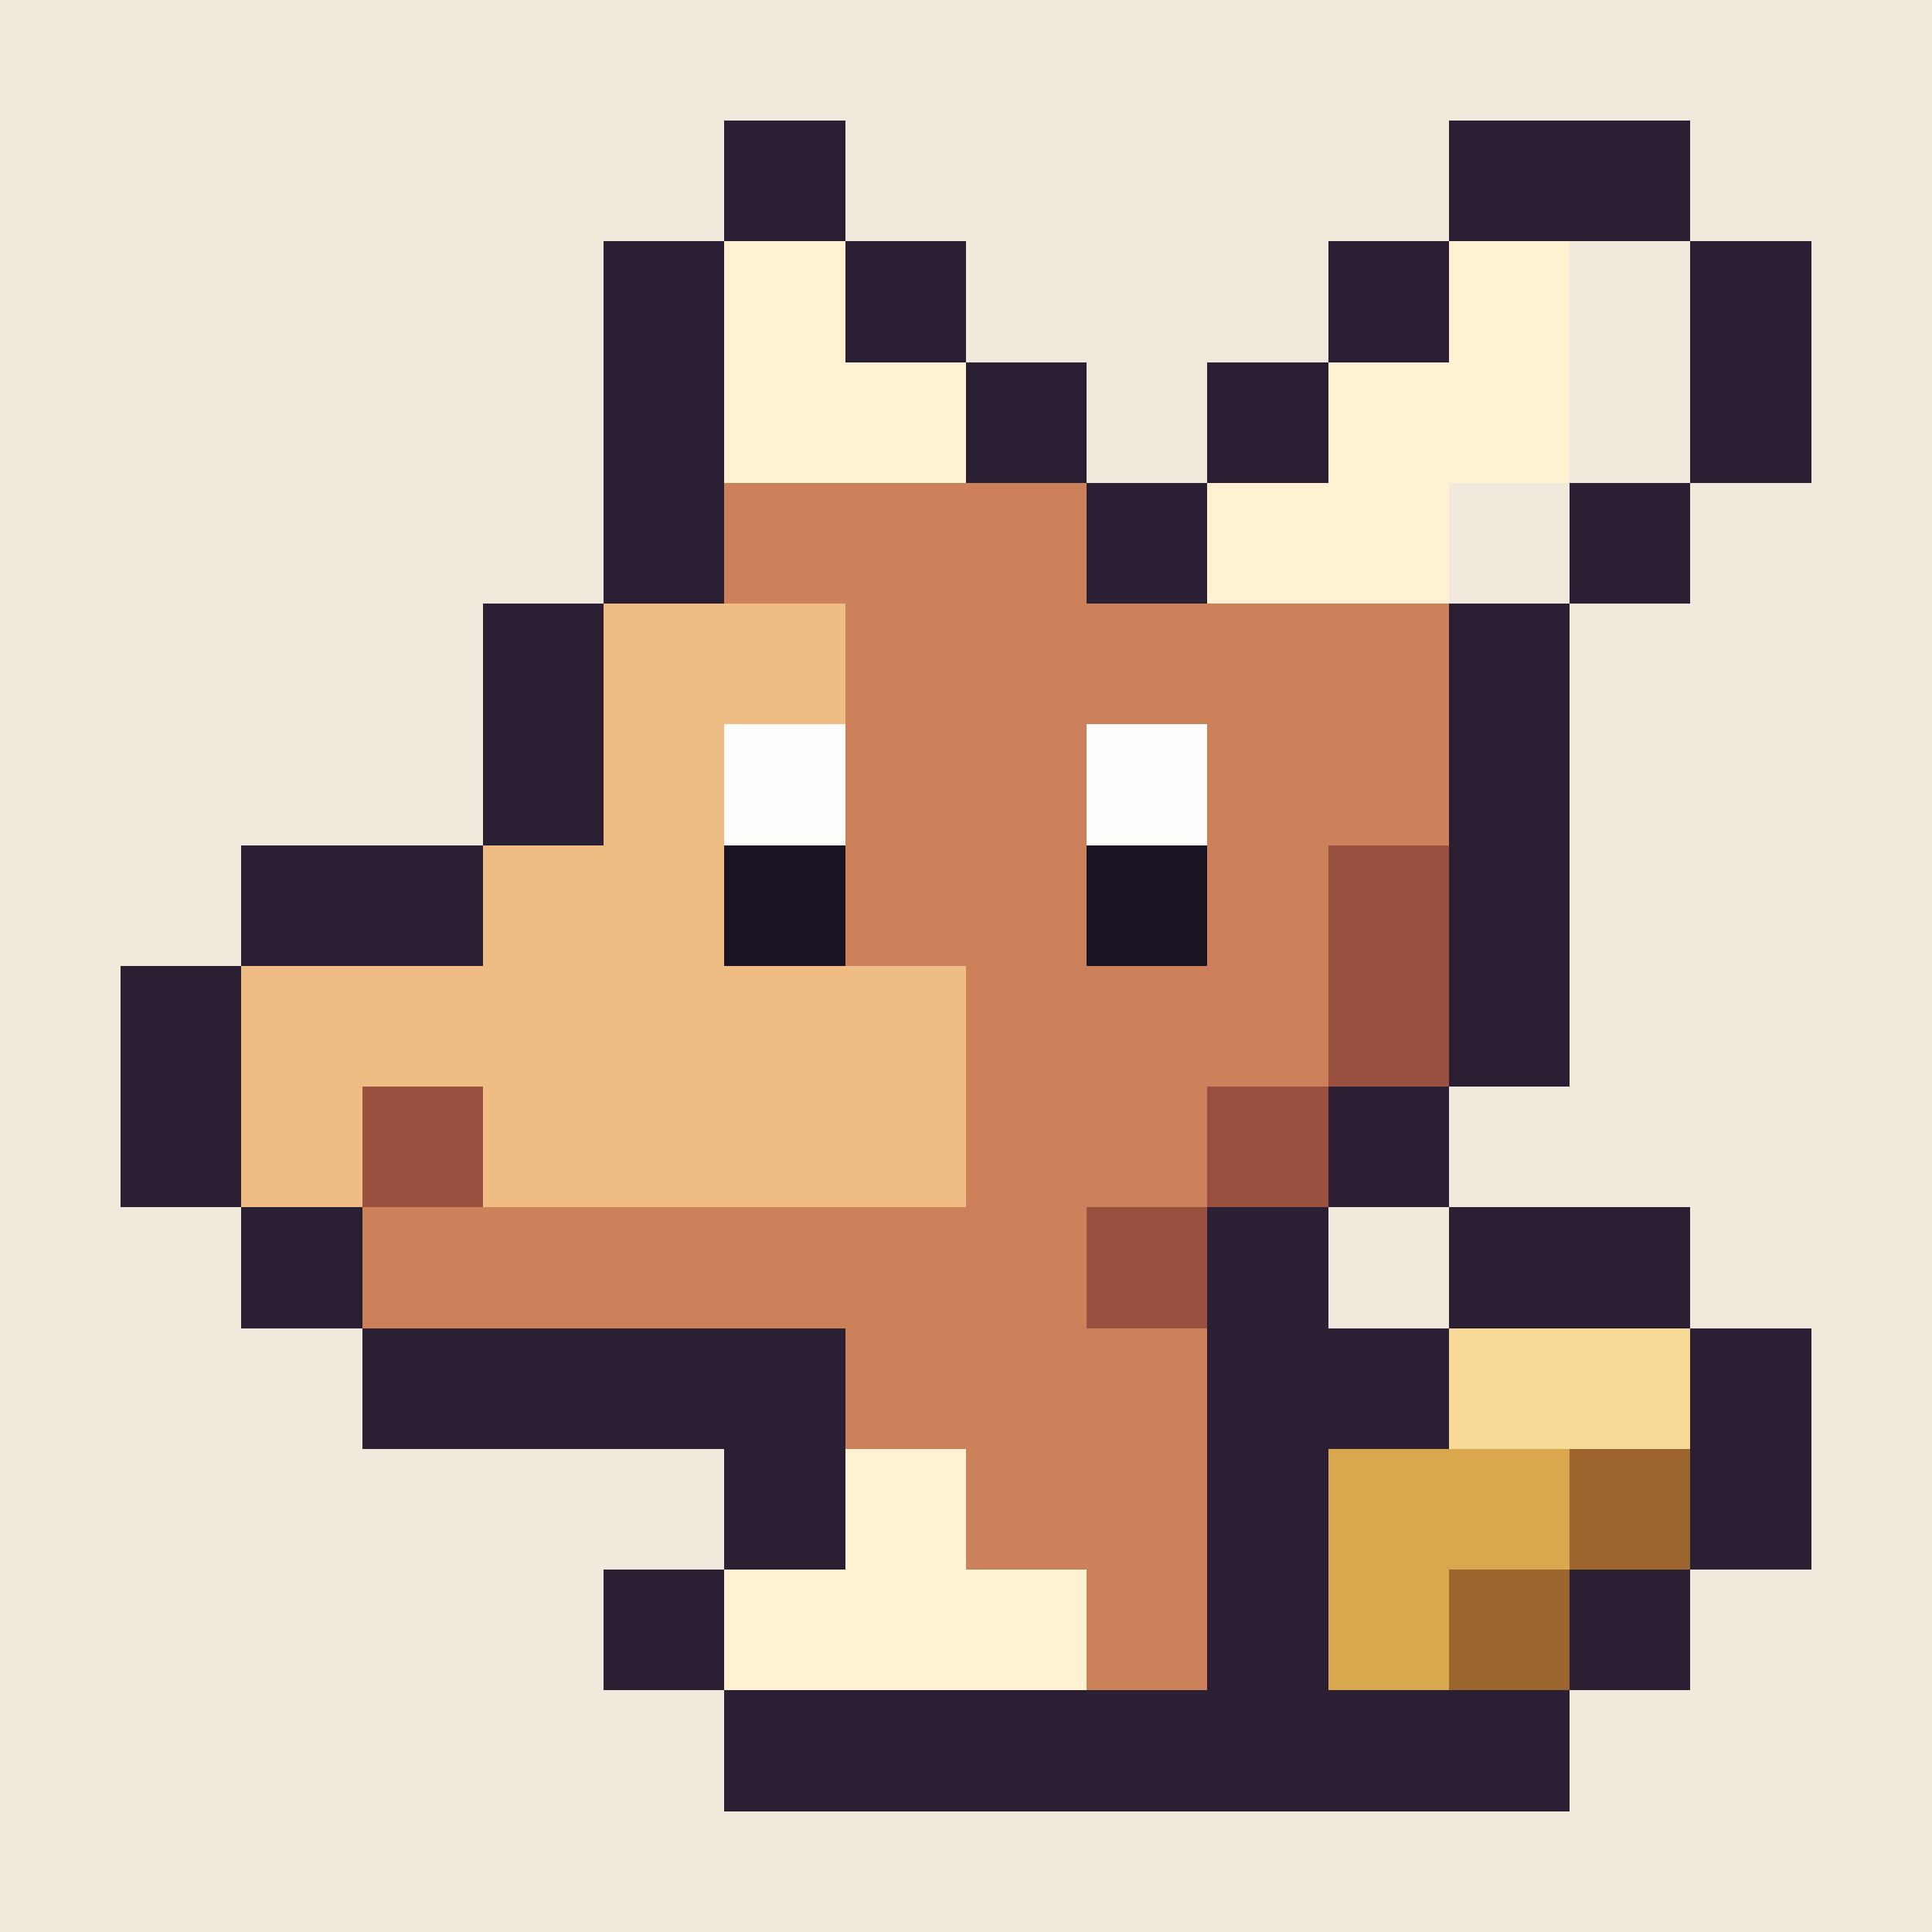
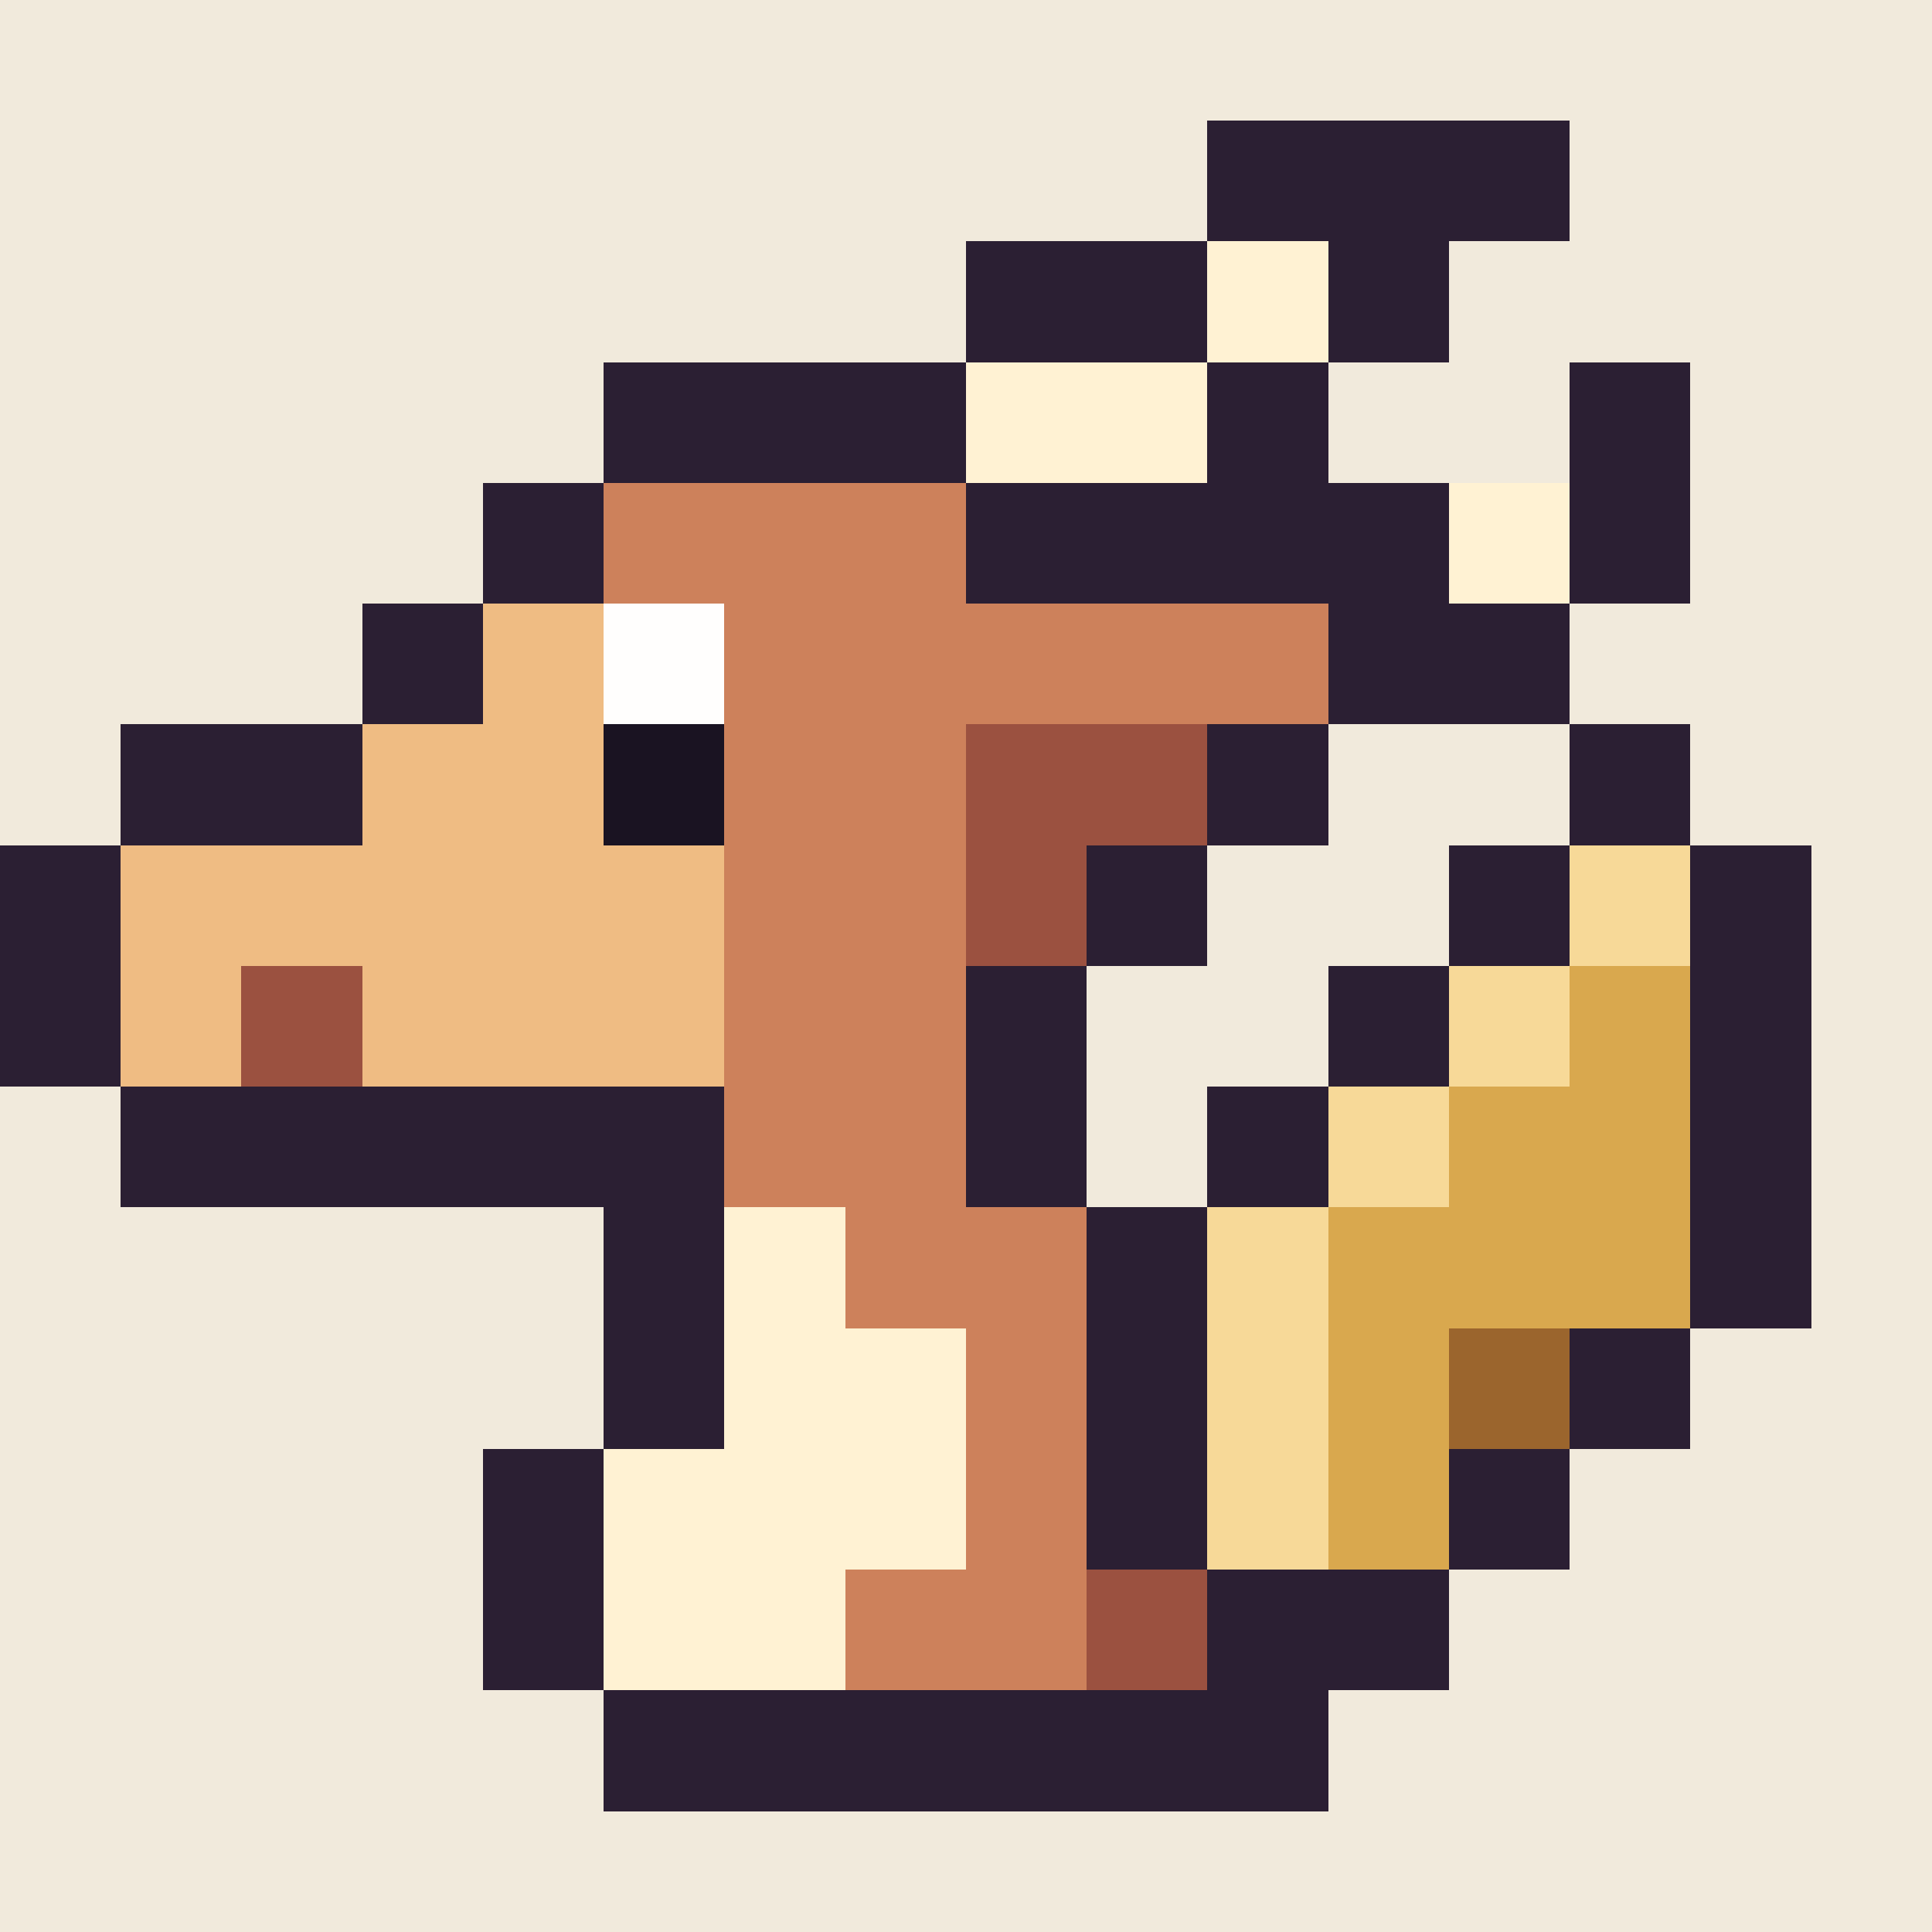
<svg xmlns="http://www.w3.org/2000/svg" viewBox="0 0 16 16" shape-rendering="crispEdges">
  <rect width="16" height="16" fill="#f1eadc" />
-   <rect x="6" y="1" width="1" height="1" fill="#2b1f33" />
+   <rect x="10" y="1" width="1" height="1" fill="#2b1f33" />
+   <rect x="11" y="1" width="1" height="1" fill="#2b1f33" />
  <rect x="12" y="1" width="1" height="1" fill="#2b1f33" />
-   <rect x="13" y="1" width="1" height="1" fill="#2b1f33" />
-   <rect x="5" y="2" width="1" height="1" fill="#2b1f33" />
-   <rect x="6" y="2" width="1" height="1" fill="#fff2d3" />
-   <rect x="7" y="2" width="1" height="1" fill="#2b1f33" />
+   <rect x="8" y="2" width="1" height="1" fill="#2b1f33" />
+   <rect x="9" y="2" width="1" height="1" fill="#2b1f33" />
+   <rect x="10" y="2" width="1" height="1" fill="#fff2d3" />
  <rect x="11" y="2" width="1" height="1" fill="#2b1f33" />
-   <rect x="12" y="2" width="1" height="1" fill="#fff2d3" />
-   <rect x="14" y="2" width="1" height="1" fill="#2b1f33" />
  <rect x="5" y="3" width="1" height="1" fill="#2b1f33" />
-   <rect x="6" y="3" width="1" height="1" fill="#fff2d3" />
-   <rect x="7" y="3" width="1" height="1" fill="#fff2d3" />
-   <rect x="8" y="3" width="1" height="1" fill="#2b1f33" />
+   <rect x="6" y="3" width="1" height="1" fill="#2b1f33" />
+   <rect x="7" y="3" width="1" height="1" fill="#2b1f33" />
+   <rect x="8" y="3" width="1" height="1" fill="#fff2d3" />
+   <rect x="9" y="3" width="1" height="1" fill="#fff2d3" />
  <rect x="10" y="3" width="1" height="1" fill="#2b1f33" />
-   <rect x="11" y="3" width="1" height="1" fill="#fff2d3" />
-   <rect x="12" y="3" width="1" height="1" fill="#fff2d3" />
-   <rect x="14" y="3" width="1" height="1" fill="#2b1f33" />
-   <rect x="5" y="4" width="1" height="1" fill="#2b1f33" />
+   <rect x="13" y="3" width="1" height="1" fill="#2b1f33" />
+   <rect x="4" y="4" width="1" height="1" fill="#2b1f33" />
+   <rect x="5" y="4" width="1" height="1" fill="#cd815b" />
  <rect x="6" y="4" width="1" height="1" fill="#cd815b" />
  <rect x="7" y="4" width="1" height="1" fill="#cd815b" />
-   <rect x="8" y="4" width="1" height="1" fill="#cd815b" />
+   <rect x="8" y="4" width="1" height="1" fill="#2b1f33" />
  <rect x="9" y="4" width="1" height="1" fill="#2b1f33" />
-   <rect x="10" y="4" width="1" height="1" fill="#fff2d3" />
-   <rect x="11" y="4" width="1" height="1" fill="#fff2d3" />
+   <rect x="10" y="4" width="1" height="1" fill="#2b1f33" />
+   <rect x="11" y="4" width="1" height="1" fill="#2b1f33" />
+   <rect x="12" y="4" width="1" height="1" fill="#fff2d3" />
  <rect x="13" y="4" width="1" height="1" fill="#2b1f33" />
-   <rect x="4" y="5" width="1" height="1" fill="#2b1f33" />
-   <rect x="5" y="5" width="1" height="1" fill="#efbc83" />
-   <rect x="6" y="5" width="1" height="1" fill="#efbc83" />
+   <rect x="3" y="5" width="1" height="1" fill="#2b1f33" />
+   <rect x="4" y="5" width="1" height="1" fill="#efbc83" />
+   <rect x="5" y="5" width="1" height="1" fill="#fffefd" />
+   <rect x="6" y="5" width="1" height="1" fill="#cd815b" />
  <rect x="7" y="5" width="1" height="1" fill="#cd815b" />
  <rect x="8" y="5" width="1" height="1" fill="#cd815b" />
  <rect x="9" y="5" width="1" height="1" fill="#cd815b" />
  <rect x="10" y="5" width="1" height="1" fill="#cd815b" />
-   <rect x="11" y="5" width="1" height="1" fill="#cd815b" />
+   <rect x="11" y="5" width="1" height="1" fill="#2b1f33" />
  <rect x="12" y="5" width="1" height="1" fill="#2b1f33" />
-   <rect x="4" y="6" width="1" height="1" fill="#2b1f33" />
-   <rect x="5" y="6" width="1" height="1" fill="#efbc83" />
-   <rect x="6" y="6" width="1" height="1" fill="#fffefd" />
+   <rect x="1" y="6" width="1" height="1" fill="#2b1f33" />
+   <rect x="2" y="6" width="1" height="1" fill="#2b1f33" />
+   <rect x="3" y="6" width="1" height="1" fill="#efbc83" />
+   <rect x="4" y="6" width="1" height="1" fill="#efbc83" />
+   <rect x="5" y="6" width="1" height="1" fill="#1a1322" />
+   <rect x="6" y="6" width="1" height="1" fill="#cd815b" />
  <rect x="7" y="6" width="1" height="1" fill="#cd815b" />
-   <rect x="8" y="6" width="1" height="1" fill="#cd815b" />
-   <rect x="9" y="6" width="1" height="1" fill="#fffefd" />
-   <rect x="10" y="6" width="1" height="1" fill="#cd815b" />
-   <rect x="11" y="6" width="1" height="1" fill="#cd815b" />
-   <rect x="12" y="6" width="1" height="1" fill="#2b1f33" />
-   <rect x="2" y="7" width="1" height="1" fill="#2b1f33" />
-   <rect x="3" y="7" width="1" height="1" fill="#2b1f33" />
+   <rect x="8" y="6" width="1" height="1" fill="#9b5140" />
+   <rect x="9" y="6" width="1" height="1" fill="#9b5140" />
+   <rect x="10" y="6" width="1" height="1" fill="#2b1f33" />
+   <rect x="13" y="6" width="1" height="1" fill="#2b1f33" />
+   <rect x="0" y="7" width="1" height="1" fill="#2b1f33" />
+   <rect x="1" y="7" width="1" height="1" fill="#efbc83" />
+   <rect x="2" y="7" width="1" height="1" fill="#efbc83" />
+   <rect x="3" y="7" width="1" height="1" fill="#efbc83" />
  <rect x="4" y="7" width="1" height="1" fill="#efbc83" />
  <rect x="5" y="7" width="1" height="1" fill="#efbc83" />
-   <rect x="6" y="7" width="1" height="1" fill="#1a1322" />
+   <rect x="6" y="7" width="1" height="1" fill="#cd815b" />
  <rect x="7" y="7" width="1" height="1" fill="#cd815b" />
-   <rect x="8" y="7" width="1" height="1" fill="#cd815b" />
-   <rect x="9" y="7" width="1" height="1" fill="#1a1322" />
-   <rect x="10" y="7" width="1" height="1" fill="#cd815b" />
-   <rect x="11" y="7" width="1" height="1" fill="#9b5140" />
+   <rect x="8" y="7" width="1" height="1" fill="#9b5140" />
+   <rect x="9" y="7" width="1" height="1" fill="#2b1f33" />
  <rect x="12" y="7" width="1" height="1" fill="#2b1f33" />
-   <rect x="1" y="8" width="1" height="1" fill="#2b1f33" />
-   <rect x="2" y="8" width="1" height="1" fill="#efbc83" />
+   <rect x="13" y="7" width="1" height="1" fill="#f7d998" />
+   <rect x="14" y="7" width="1" height="1" fill="#2b1f33" />
+   <rect x="0" y="8" width="1" height="1" fill="#2b1f33" />
+   <rect x="1" y="8" width="1" height="1" fill="#efbc83" />
+   <rect x="2" y="8" width="1" height="1" fill="#9b5140" />
  <rect x="3" y="8" width="1" height="1" fill="#efbc83" />
  <rect x="4" y="8" width="1" height="1" fill="#efbc83" />
  <rect x="5" y="8" width="1" height="1" fill="#efbc83" />
-   <rect x="6" y="8" width="1" height="1" fill="#efbc83" />
-   <rect x="7" y="8" width="1" height="1" fill="#efbc83" />
-   <rect x="8" y="8" width="1" height="1" fill="#cd815b" />
-   <rect x="9" y="8" width="1" height="1" fill="#cd815b" />
-   <rect x="10" y="8" width="1" height="1" fill="#cd815b" />
-   <rect x="11" y="8" width="1" height="1" fill="#9b5140" />
-   <rect x="12" y="8" width="1" height="1" fill="#2b1f33" />
+   <rect x="6" y="8" width="1" height="1" fill="#cd815b" />
+   <rect x="7" y="8" width="1" height="1" fill="#cd815b" />
+   <rect x="8" y="8" width="1" height="1" fill="#2b1f33" />
+   <rect x="11" y="8" width="1" height="1" fill="#2b1f33" />
+   <rect x="12" y="8" width="1" height="1" fill="#f7d998" />
+   <rect x="13" y="8" width="1" height="1" fill="#d9a84e" />
+   <rect x="14" y="8" width="1" height="1" fill="#2b1f33" />
  <rect x="1" y="9" width="1" height="1" fill="#2b1f33" />
-   <rect x="2" y="9" width="1" height="1" fill="#efbc83" />
-   <rect x="3" y="9" width="1" height="1" fill="#9b5140" />
-   <rect x="4" y="9" width="1" height="1" fill="#efbc83" />
-   <rect x="5" y="9" width="1" height="1" fill="#efbc83" />
-   <rect x="6" y="9" width="1" height="1" fill="#efbc83" />
-   <rect x="7" y="9" width="1" height="1" fill="#efbc83" />
-   <rect x="8" y="9" width="1" height="1" fill="#cd815b" />
-   <rect x="9" y="9" width="1" height="1" fill="#cd815b" />
-   <rect x="10" y="9" width="1" height="1" fill="#9b5140" />
-   <rect x="11" y="9" width="1" height="1" fill="#2b1f33" />
-   <rect x="2" y="10" width="1" height="1" fill="#2b1f33" />
-   <rect x="3" y="10" width="1" height="1" fill="#cd815b" />
-   <rect x="4" y="10" width="1" height="1" fill="#cd815b" />
-   <rect x="5" y="10" width="1" height="1" fill="#cd815b" />
-   <rect x="6" y="10" width="1" height="1" fill="#cd815b" />
+   <rect x="2" y="9" width="1" height="1" fill="#2b1f33" />
+   <rect x="3" y="9" width="1" height="1" fill="#2b1f33" />
+   <rect x="4" y="9" width="1" height="1" fill="#2b1f33" />
+   <rect x="5" y="9" width="1" height="1" fill="#2b1f33" />
+   <rect x="6" y="9" width="1" height="1" fill="#cd815b" />
+   <rect x="7" y="9" width="1" height="1" fill="#cd815b" />
+   <rect x="8" y="9" width="1" height="1" fill="#2b1f33" />
+   <rect x="10" y="9" width="1" height="1" fill="#2b1f33" />
+   <rect x="11" y="9" width="1" height="1" fill="#f7d998" />
+   <rect x="12" y="9" width="1" height="1" fill="#d9a84e" />
+   <rect x="13" y="9" width="1" height="1" fill="#d9a84e" />
+   <rect x="14" y="9" width="1" height="1" fill="#2b1f33" />
+   <rect x="5" y="10" width="1" height="1" fill="#2b1f33" />
+   <rect x="6" y="10" width="1" height="1" fill="#fff2d3" />
  <rect x="7" y="10" width="1" height="1" fill="#cd815b" />
  <rect x="8" y="10" width="1" height="1" fill="#cd815b" />
-   <rect x="9" y="10" width="1" height="1" fill="#9b5140" />
-   <rect x="10" y="10" width="1" height="1" fill="#2b1f33" />
-   <rect x="12" y="10" width="1" height="1" fill="#2b1f33" />
-   <rect x="13" y="10" width="1" height="1" fill="#2b1f33" />
-   <rect x="3" y="11" width="1" height="1" fill="#2b1f33" />
-   <rect x="4" y="11" width="1" height="1" fill="#2b1f33" />
+   <rect x="9" y="10" width="1" height="1" fill="#2b1f33" />
+   <rect x="10" y="10" width="1" height="1" fill="#f7d998" />
+   <rect x="11" y="10" width="1" height="1" fill="#d9a84e" />
+   <rect x="12" y="10" width="1" height="1" fill="#d9a84e" />
+   <rect x="13" y="10" width="1" height="1" fill="#d9a84e" />
+   <rect x="14" y="10" width="1" height="1" fill="#2b1f33" />
  <rect x="5" y="11" width="1" height="1" fill="#2b1f33" />
-   <rect x="6" y="11" width="1" height="1" fill="#2b1f33" />
-   <rect x="7" y="11" width="1" height="1" fill="#cd815b" />
+   <rect x="6" y="11" width="1" height="1" fill="#fff2d3" />
+   <rect x="7" y="11" width="1" height="1" fill="#fff2d3" />
  <rect x="8" y="11" width="1" height="1" fill="#cd815b" />
-   <rect x="9" y="11" width="1" height="1" fill="#cd815b" />
-   <rect x="10" y="11" width="1" height="1" fill="#2b1f33" />
-   <rect x="11" y="11" width="1" height="1" fill="#2b1f33" />
-   <rect x="12" y="11" width="1" height="1" fill="#f7d998" />
-   <rect x="13" y="11" width="1" height="1" fill="#f7d998" />
-   <rect x="14" y="11" width="1" height="1" fill="#2b1f33" />
-   <rect x="6" y="12" width="1" height="1" fill="#2b1f33" />
+   <rect x="9" y="11" width="1" height="1" fill="#2b1f33" />
+   <rect x="10" y="11" width="1" height="1" fill="#f7d998" />
+   <rect x="11" y="11" width="1" height="1" fill="#d9a84e" />
+   <rect x="12" y="11" width="1" height="1" fill="#9b652d" />
+   <rect x="13" y="11" width="1" height="1" fill="#2b1f33" />
+   <rect x="4" y="12" width="1" height="1" fill="#2b1f33" />
+   <rect x="5" y="12" width="1" height="1" fill="#fff2d3" />
+   <rect x="6" y="12" width="1" height="1" fill="#fff2d3" />
  <rect x="7" y="12" width="1" height="1" fill="#fff2d3" />
  <rect x="8" y="12" width="1" height="1" fill="#cd815b" />
-   <rect x="9" y="12" width="1" height="1" fill="#cd815b" />
-   <rect x="10" y="12" width="1" height="1" fill="#2b1f33" />
+   <rect x="9" y="12" width="1" height="1" fill="#2b1f33" />
+   <rect x="10" y="12" width="1" height="1" fill="#f7d998" />
  <rect x="11" y="12" width="1" height="1" fill="#d9a84e" />
-   <rect x="12" y="12" width="1" height="1" fill="#d9a84e" />
-   <rect x="13" y="12" width="1" height="1" fill="#9b652d" />
-   <rect x="14" y="12" width="1" height="1" fill="#2b1f33" />
-   <rect x="5" y="13" width="1" height="1" fill="#2b1f33" />
+   <rect x="12" y="12" width="1" height="1" fill="#2b1f33" />
+   <rect x="4" y="13" width="1" height="1" fill="#2b1f33" />
+   <rect x="5" y="13" width="1" height="1" fill="#fff2d3" />
  <rect x="6" y="13" width="1" height="1" fill="#fff2d3" />
-   <rect x="7" y="13" width="1" height="1" fill="#fff2d3" />
-   <rect x="8" y="13" width="1" height="1" fill="#fff2d3" />
-   <rect x="9" y="13" width="1" height="1" fill="#cd815b" />
+   <rect x="7" y="13" width="1" height="1" fill="#cd815b" />
+   <rect x="8" y="13" width="1" height="1" fill="#cd815b" />
+   <rect x="9" y="13" width="1" height="1" fill="#9b5140" />
  <rect x="10" y="13" width="1" height="1" fill="#2b1f33" />
-   <rect x="11" y="13" width="1" height="1" fill="#d9a84e" />
-   <rect x="12" y="13" width="1" height="1" fill="#9b652d" />
-   <rect x="13" y="13" width="1" height="1" fill="#2b1f33" />
+   <rect x="11" y="13" width="1" height="1" fill="#2b1f33" />
+   <rect x="5" y="14" width="1" height="1" fill="#2b1f33" />
  <rect x="6" y="14" width="1" height="1" fill="#2b1f33" />
  <rect x="7" y="14" width="1" height="1" fill="#2b1f33" />
  <rect x="8" y="14" width="1" height="1" fill="#2b1f33" />
  <rect x="9" y="14" width="1" height="1" fill="#2b1f33" />
  <rect x="10" y="14" width="1" height="1" fill="#2b1f33" />
-   <rect x="11" y="14" width="1" height="1" fill="#2b1f33" />
-   <rect x="12" y="14" width="1" height="1" fill="#2b1f33" />
</svg>
